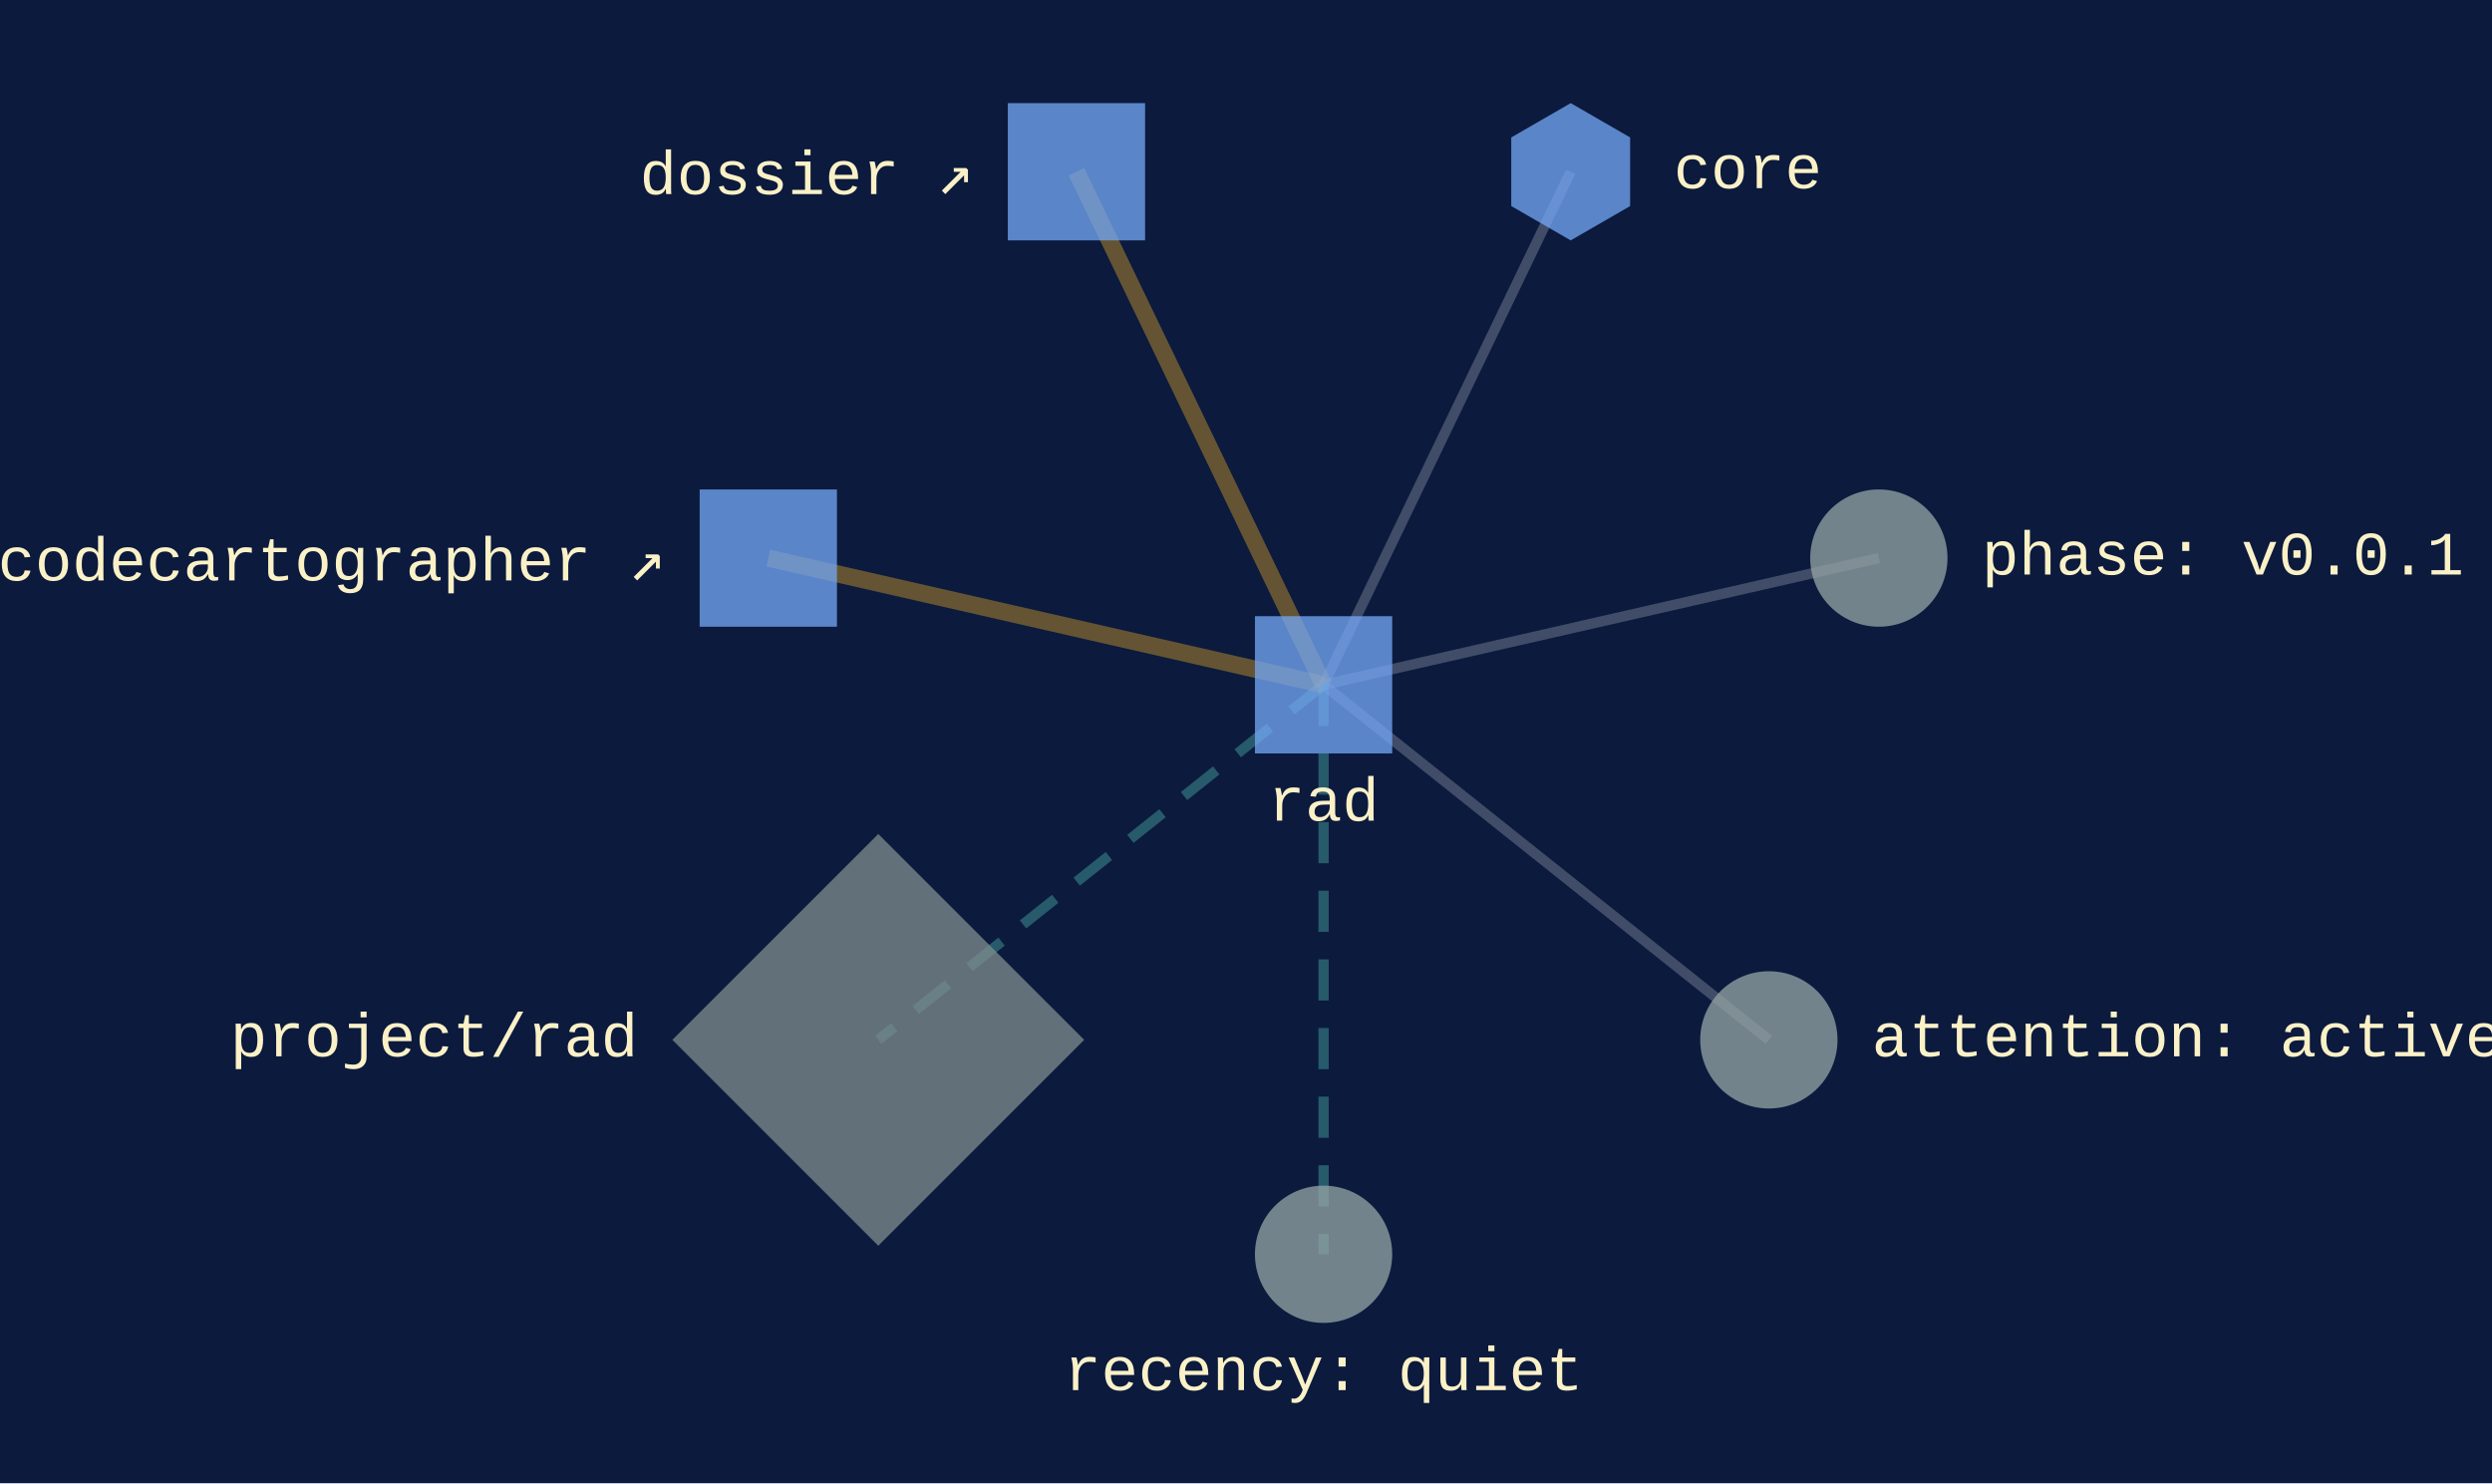
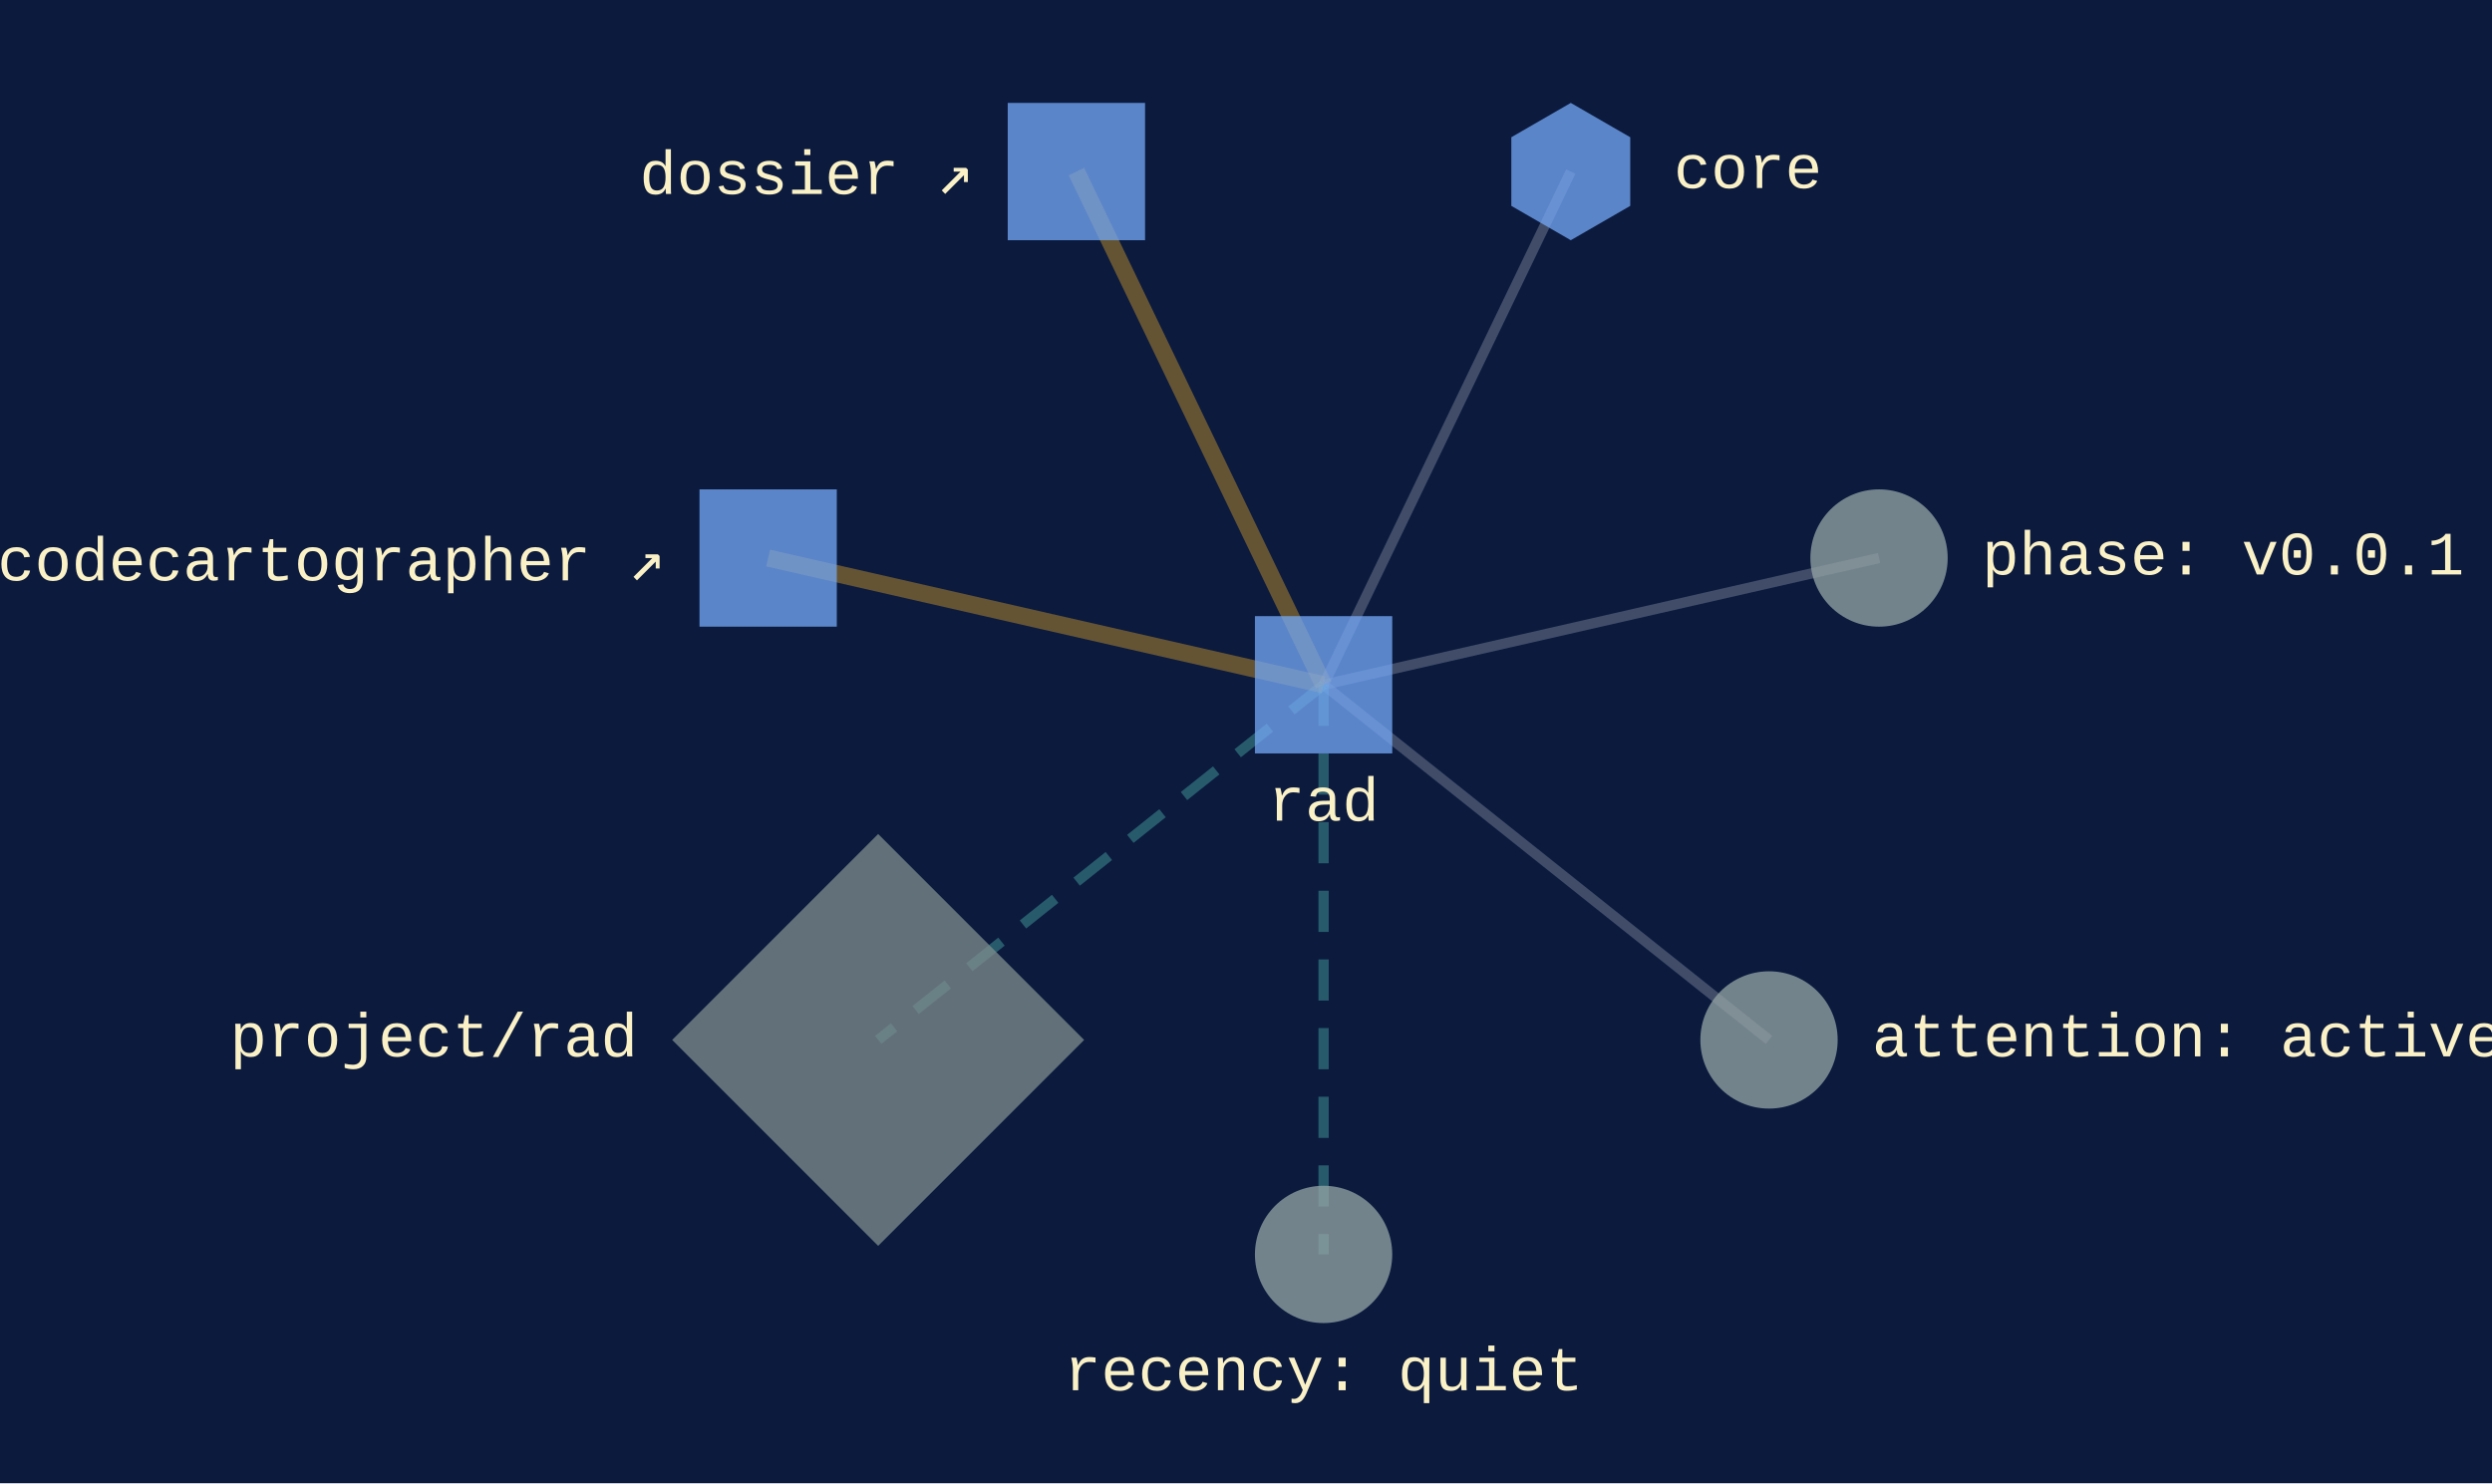
<svg xmlns="http://www.w3.org/2000/svg" width="1396" height="831" viewBox="0 0 1396 831" data-drawn="true" style="fill:rgb(0, 0, 0);fill-opacity:1;stroke:none;stroke-width:1px;stroke-opacity:1;stroke-dasharray:none;font-family:Consolas, Monaco, &quot;Courier New&quot;, monospace;font-size:16px;font-weight:400;text-anchor:start;visibility:visible">
  <rect width="100%" height="100%" fill="rgb(11, 26, 61)" />
-   <g transform="translate(741.4554,383.6859) scale(3.845375)">
+   <g transform="translate(741.4627,383.6694) scale(3.846554)">
    <g class="compound-backgrounds" />
    <g class="links">
      <line class="stream-edge" data-from="repo::rad" data-to="family::core" data-style="solid" x1="0" y1="0" x2="36" y2="-74.755" stroke="#8a93a6" stroke-opacity="0.42" stroke-width="1.5" opacity="1" style="stroke:rgb(138, 147, 166);stroke-width:1.5px;stroke-opacity:0.42" />
      <line class="stream-edge" data-from="repo::rad" data-to="phase::v0.0.1" data-style="solid" x1="0" y1="0" x2="80.891" y2="-18.463" stroke="#8a93a6" stroke-opacity="0.42" stroke-width="1.5" opacity="1" style="stroke:rgb(138, 147, 166);stroke-width:1.5px;stroke-opacity:0.42" />
      <line class="stream-edge" data-from="repo::rad" data-to="attention::active" data-style="solid" x1="0" y1="0" x2="64.87" y2="51.732" stroke="#8a93a6" stroke-opacity="0.42" stroke-width="1.5" opacity="1" style="stroke:rgb(138, 147, 166);stroke-width:1.5px;stroke-opacity:0.42" />
      <line class="stream-edge" data-from="repo::rad" data-to="recency::quiet" data-style="dashed" x1="0" y1="0" x2="5.0805412596206495e-15" y2="82.972" stroke="#4fb3ad" stroke-opacity="0.42" stroke-width="1.5" opacity="1" stroke-dasharray="6,4" style="stroke:rgb(79, 179, 173);stroke-width:1.5px;stroke-opacity:0.42;stroke-dasharray:6px, 4px" />
      <line class="stream-edge" data-from="repo::rad" data-to="branch::project/rad" data-style="dashed" x1="0" y1="0" x2="-64.87" y2="51.732" stroke="#4fb3ad" stroke-opacity="0.42" stroke-width="1.5" opacity="1" stroke-dasharray="6,4" style="stroke:rgb(79, 179, 173);stroke-width:1.5px;stroke-opacity:0.42;stroke-dasharray:6px, 4px" />
      <line class="stream-edge" data-from="repo::codecartographer" data-to="repo::rad" data-style="solid" x1="-80.891" y1="-18.463" x2="0" y2="0" stroke="#e0a526" stroke-opacity="0.42" stroke-width="2.5" opacity="1" style="stroke:rgb(224, 165, 38);stroke-width:2.5px;stroke-opacity:0.42" />
      <line class="stream-edge" data-from="repo::dossier" data-to="repo::rad" data-style="solid" x1="-36" y1="-74.755" x2="0" y2="0" stroke="#e0a526" stroke-opacity="0.42" stroke-width="2.5" opacity="1" style="stroke:rgb(224, 165, 38);stroke-width:2.5px;stroke-opacity:0.42" />
    </g>
    <g class="nodes">
      <g class="graph-node" data-node-id="repo::rad" transform="scale(1,1)" opacity="1">
        <path d="M -10 -10 L 10 -10 L 10 10 L -10 10 Z" fill="#74a8f6" data-base-fill="#74a8f6" fill-opacity="0.75" stroke="#fff" stroke-width="0" style="fill:rgb(116, 168, 246);fill-opacity:0.75;stroke:rgb(255, 255, 255);stroke-width:0px" />
      </g>
      <g class="graph-node" data-node-id="family::core" transform="translate(36, -74.75477) scale(1,1)" opacity="1">
        <path d="M 0 -10 L 8.66 -5 L 8.66 5 L 0 10 L -8.66 5 L -8.66 -5 Z" fill="#74a8f6" data-base-fill="#74a8f6" fill-opacity="0.75" stroke="#fff" stroke-width="0" style="fill:rgb(116, 168, 246);fill-opacity:0.75;stroke:rgb(255, 255, 255);stroke-width:0px" />
      </g>
      <g class="graph-node" data-node-id="phase::v0.0.1" transform="translate(80.89127, -18.4629) scale(1,1)" opacity="1">
        <path d="M 10 0 A 10 10 0 1 1 -10 0 A 10 10 0 1 1 10 0 Z" fill="#95a5a6" data-base-fill="#95a5a6" fill-opacity="0.75" stroke="#fff" stroke-width="0" style="fill:rgb(149, 165, 166);fill-opacity:0.75;stroke:rgb(255, 255, 255);stroke-width:0px" />
      </g>
      <g class="graph-node" data-node-id="attention::active" transform="translate(64.86976, 51.73191) scale(1,1)" opacity="1">
        <path d="M 10 0 A 10 10 0 1 1 -10 0 A 10 10 0 1 1 10 0 Z" fill="#95a5a6" data-base-fill="#95a5a6" fill-opacity="0.75" stroke="#fff" stroke-width="0" style="fill:rgb(149, 165, 166);fill-opacity:0.75;stroke:rgb(255, 255, 255);stroke-width:0px" />
      </g>
      <g class="graph-node" data-node-id="recency::quiet" transform="translate(5.080541310597446e-15, 82.97153) scale(1,1)" opacity="1">
        <path d="M 10 0 A 10 10 0 1 1 -10 0 A 10 10 0 1 1 10 0 Z" fill="#95a5a6" data-base-fill="#95a5a6" fill-opacity="0.75" stroke="#fff" stroke-width="0" style="fill:rgb(149, 165, 166);fill-opacity:0.75;stroke:rgb(255, 255, 255);stroke-width:0px" />
      </g>
      <g class="graph-node" data-node-id="branch::project/rad" transform="translate(-64.86976, 51.73191) scale(1,1)" opacity="1">
        <path d="M 0 -30 L 30 0 L 0 30 L -30 0 Z" fill="#7f8c8d" data-base-fill="#7f8c8d" fill-opacity="0.75" stroke="#fff" stroke-width="0" style="fill:rgb(127, 140, 141);fill-opacity:0.75;stroke:rgb(255, 255, 255);stroke-width:0px" />
      </g>
      <g class="graph-node" data-node-id="repo::codecartographer" transform="translate(-80.89127, -18.4629) scale(1,1)" opacity="1">
        <path d="M -10 -10 L 10 -10 L 10 10 L -10 10 Z" fill="#74a8f6" data-base-fill="#74a8f6" fill-opacity="0.75" stroke="#fff" stroke-width="0" style="fill:rgb(116, 168, 246);fill-opacity:0.75;stroke:rgb(255, 255, 255);stroke-width:0px" />
      </g>
      <g class="graph-node" data-node-id="repo::dossier" transform="translate(-36, -74.75477) scale(1,1)" opacity="1">
        <path d="M -10 -10 L 10 -10 L 10 10 L -10 10 Z" fill="#74a8f6" data-base-fill="#74a8f6" fill-opacity="0.75" stroke="#fff" stroke-width="0" style="fill:rgb(116, 168, 246);fill-opacity:0.75;stroke:rgb(255, 255, 255);stroke-width:0px" />
      </g>
    </g>
    <g class="labels">
      <text data-node-id="repo::rad" font-size="9" fill="#fbf1c7" x="0" y="15" text-anchor="middle" dominant-baseline="hanging" opacity="1" style="fill:rgb(251, 241, 199);font-size:9px;text-anchor:middle;display:block;dominant-baseline:hanging" visibility="visible">rad</text>
      <text data-node-id="family::core" font-size="9" fill="#fbf1c7" x="51" y="-74.755" text-anchor="start" dominant-baseline="central" opacity="1" style="fill:rgb(251, 241, 199);font-size:9px;display:block;dominant-baseline:central" visibility="visible">core</text>
      <text data-node-id="phase::v0.0.1" font-size="9" fill="#fbf1c7" x="95.891" y="-18.463" text-anchor="start" dominant-baseline="central" opacity="1" style="fill:rgb(251, 241, 199);font-size:9px;display:block;dominant-baseline:central" visibility="visible">phase: v0.0.1</text>
      <text data-node-id="attention::active" font-size="9" fill="#fbf1c7" x="79.87" y="51.732" text-anchor="start" dominant-baseline="central" opacity="1" style="fill:rgb(251, 241, 199);font-size:9px;display:block;dominant-baseline:central" visibility="visible">attention: active</text>
      <text data-node-id="recency::quiet" font-size="9" fill="#fbf1c7" x="5.0805412596206495e-15" y="97.972" text-anchor="middle" dominant-baseline="hanging" opacity="1" style="fill:rgb(251, 241, 199);font-size:9px;text-anchor:middle;display:block;dominant-baseline:hanging" visibility="visible">recency: quiet</text>
      <text data-node-id="branch::project/rad" font-size="9" fill="#fbf1c7" x="-99.87" y="51.732" text-anchor="end" dominant-baseline="central" opacity="1" style="fill:rgb(251, 241, 199);font-size:9px;text-anchor:end;display:block;dominant-baseline:central" visibility="visible">project/rad</text>
      <text data-node-id="repo::codecartographer" font-size="9" fill="#fbf1c7" x="-95.891" y="-18.463" text-anchor="end" dominant-baseline="central" opacity="1" style="fill:rgb(251, 241, 199);font-size:9px;text-anchor:end;display:block;dominant-baseline:central" visibility="visible">codecartographer ↗</text>
      <text data-node-id="repo::dossier" font-size="9" fill="#fbf1c7" x="-51" y="-74.755" text-anchor="end" dominant-baseline="central" opacity="1" style="fill:rgb(251, 241, 199);font-size:9px;text-anchor:end;display:block;dominant-baseline:central" visibility="visible">dossier ↗</text>
    </g>
  </g>
  <g class="rad-layer" pointer-events="none" />
</svg>
